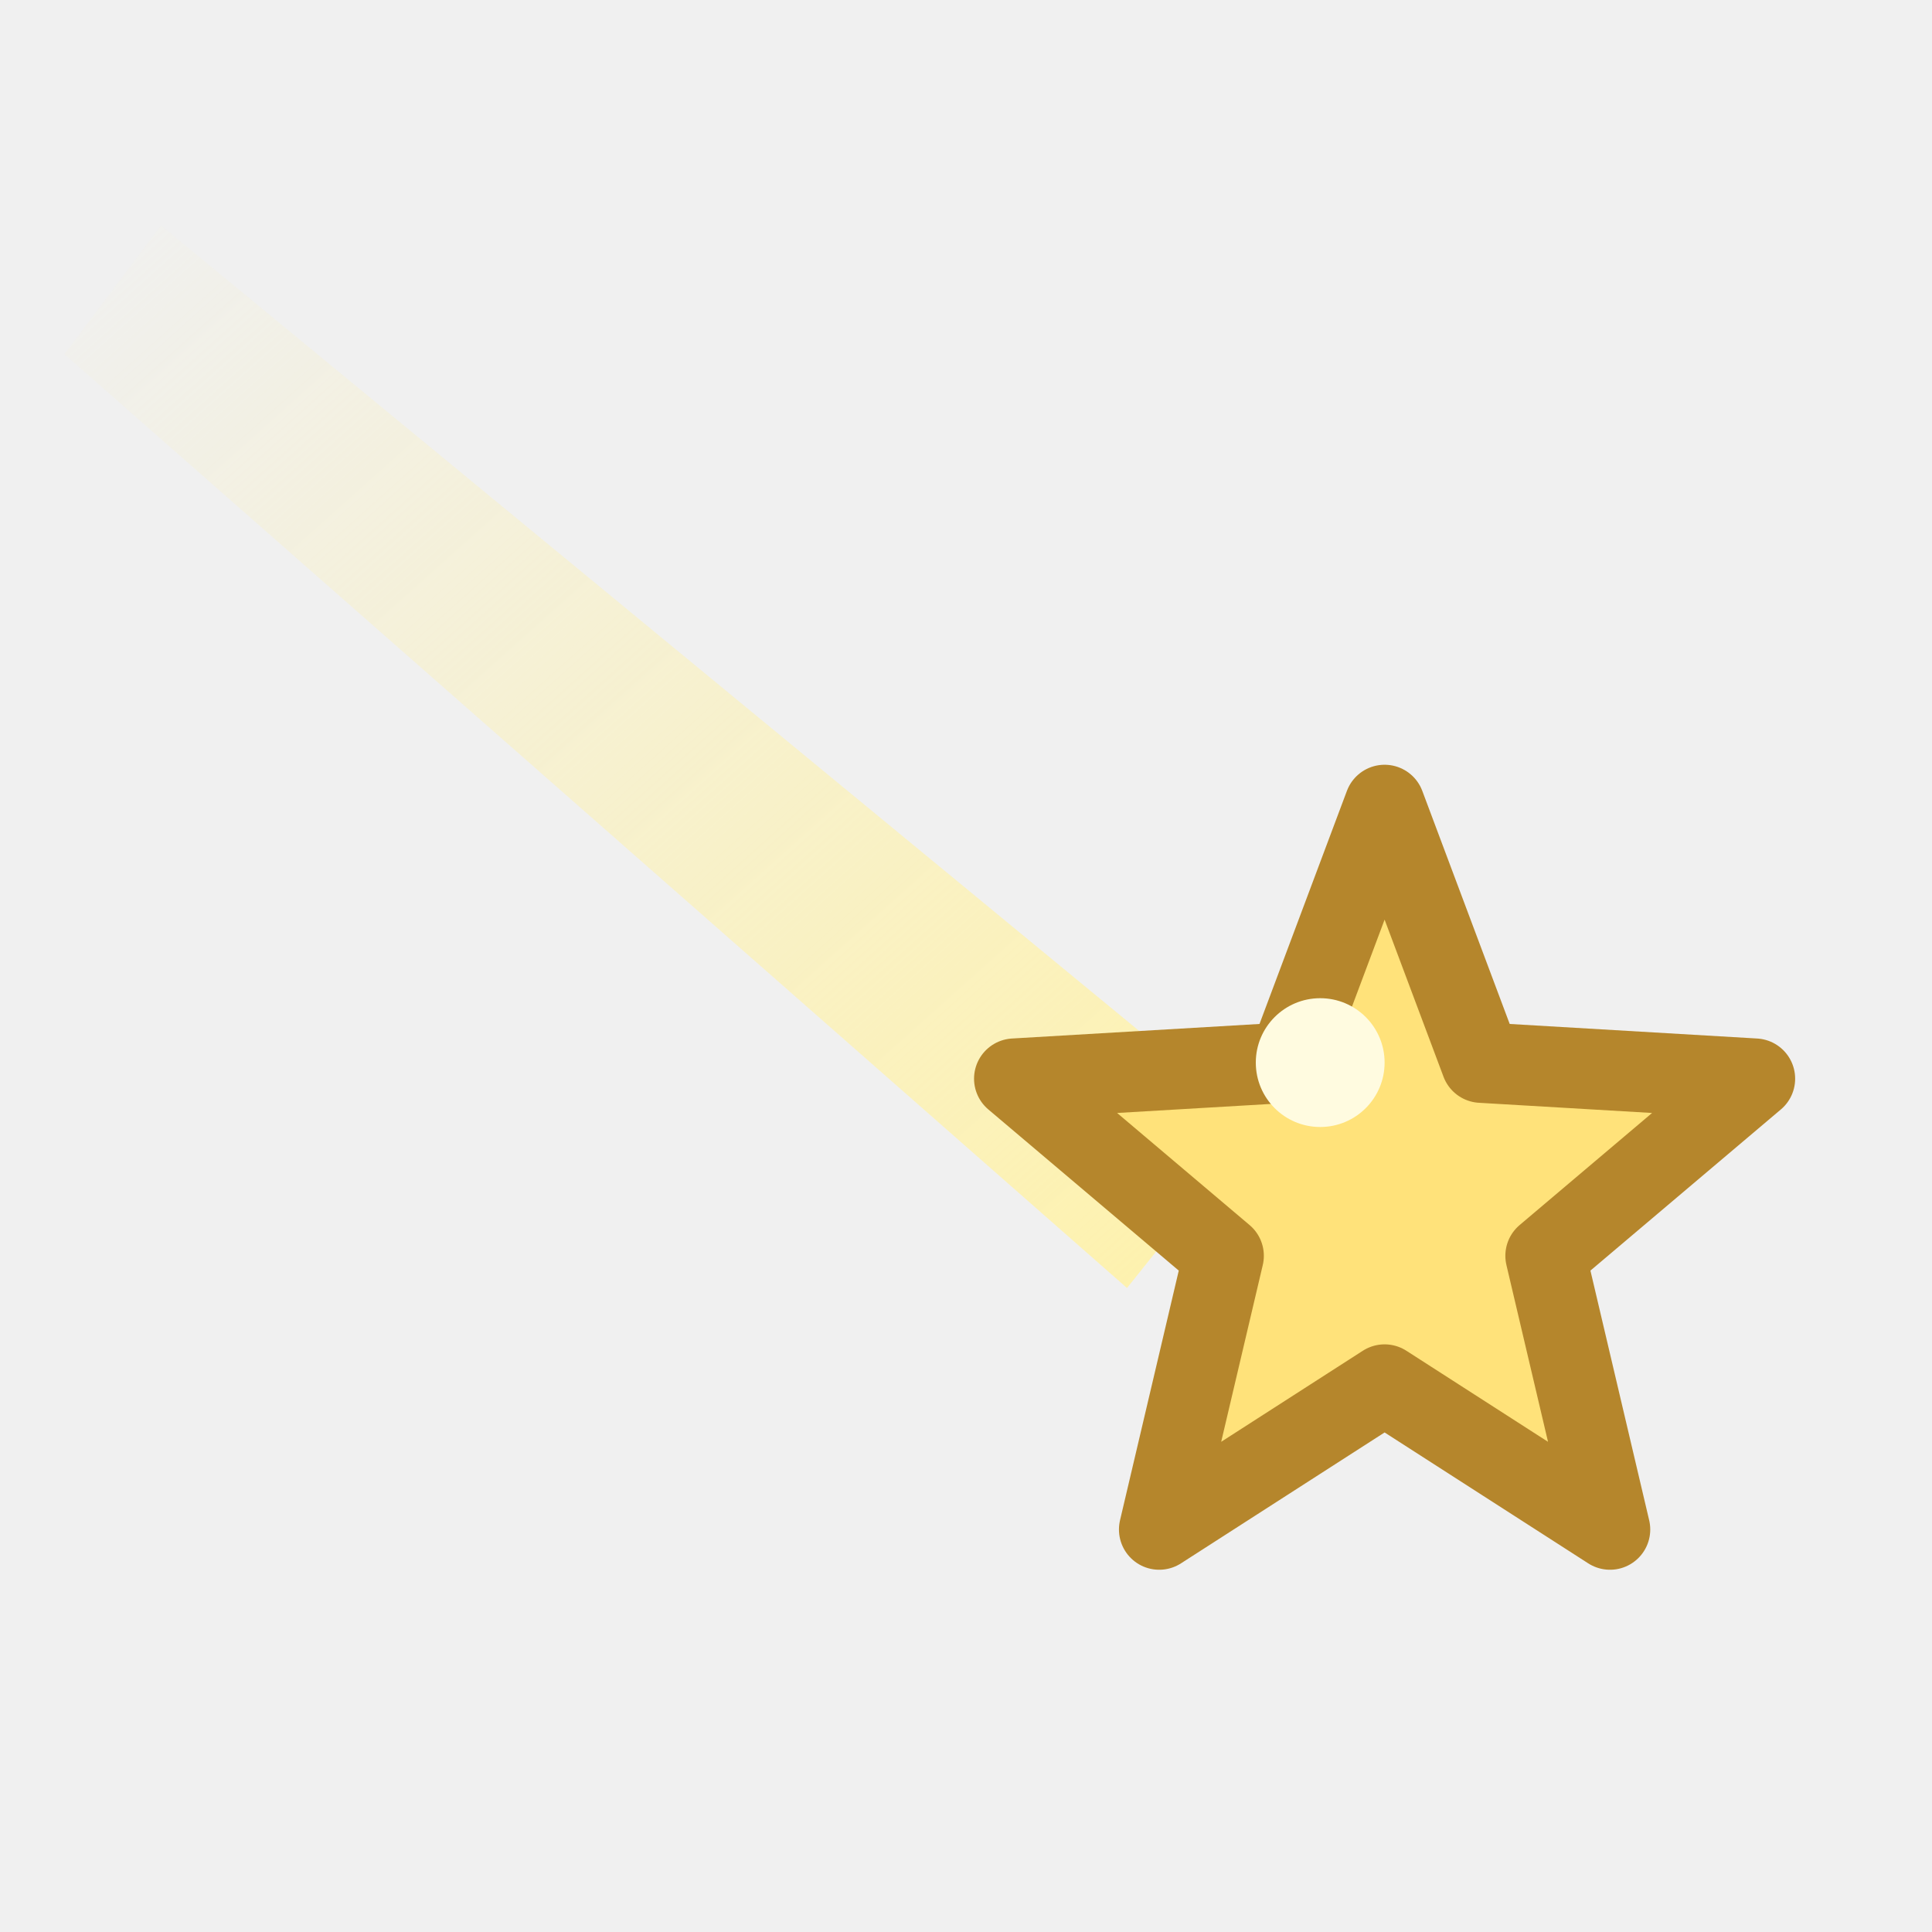
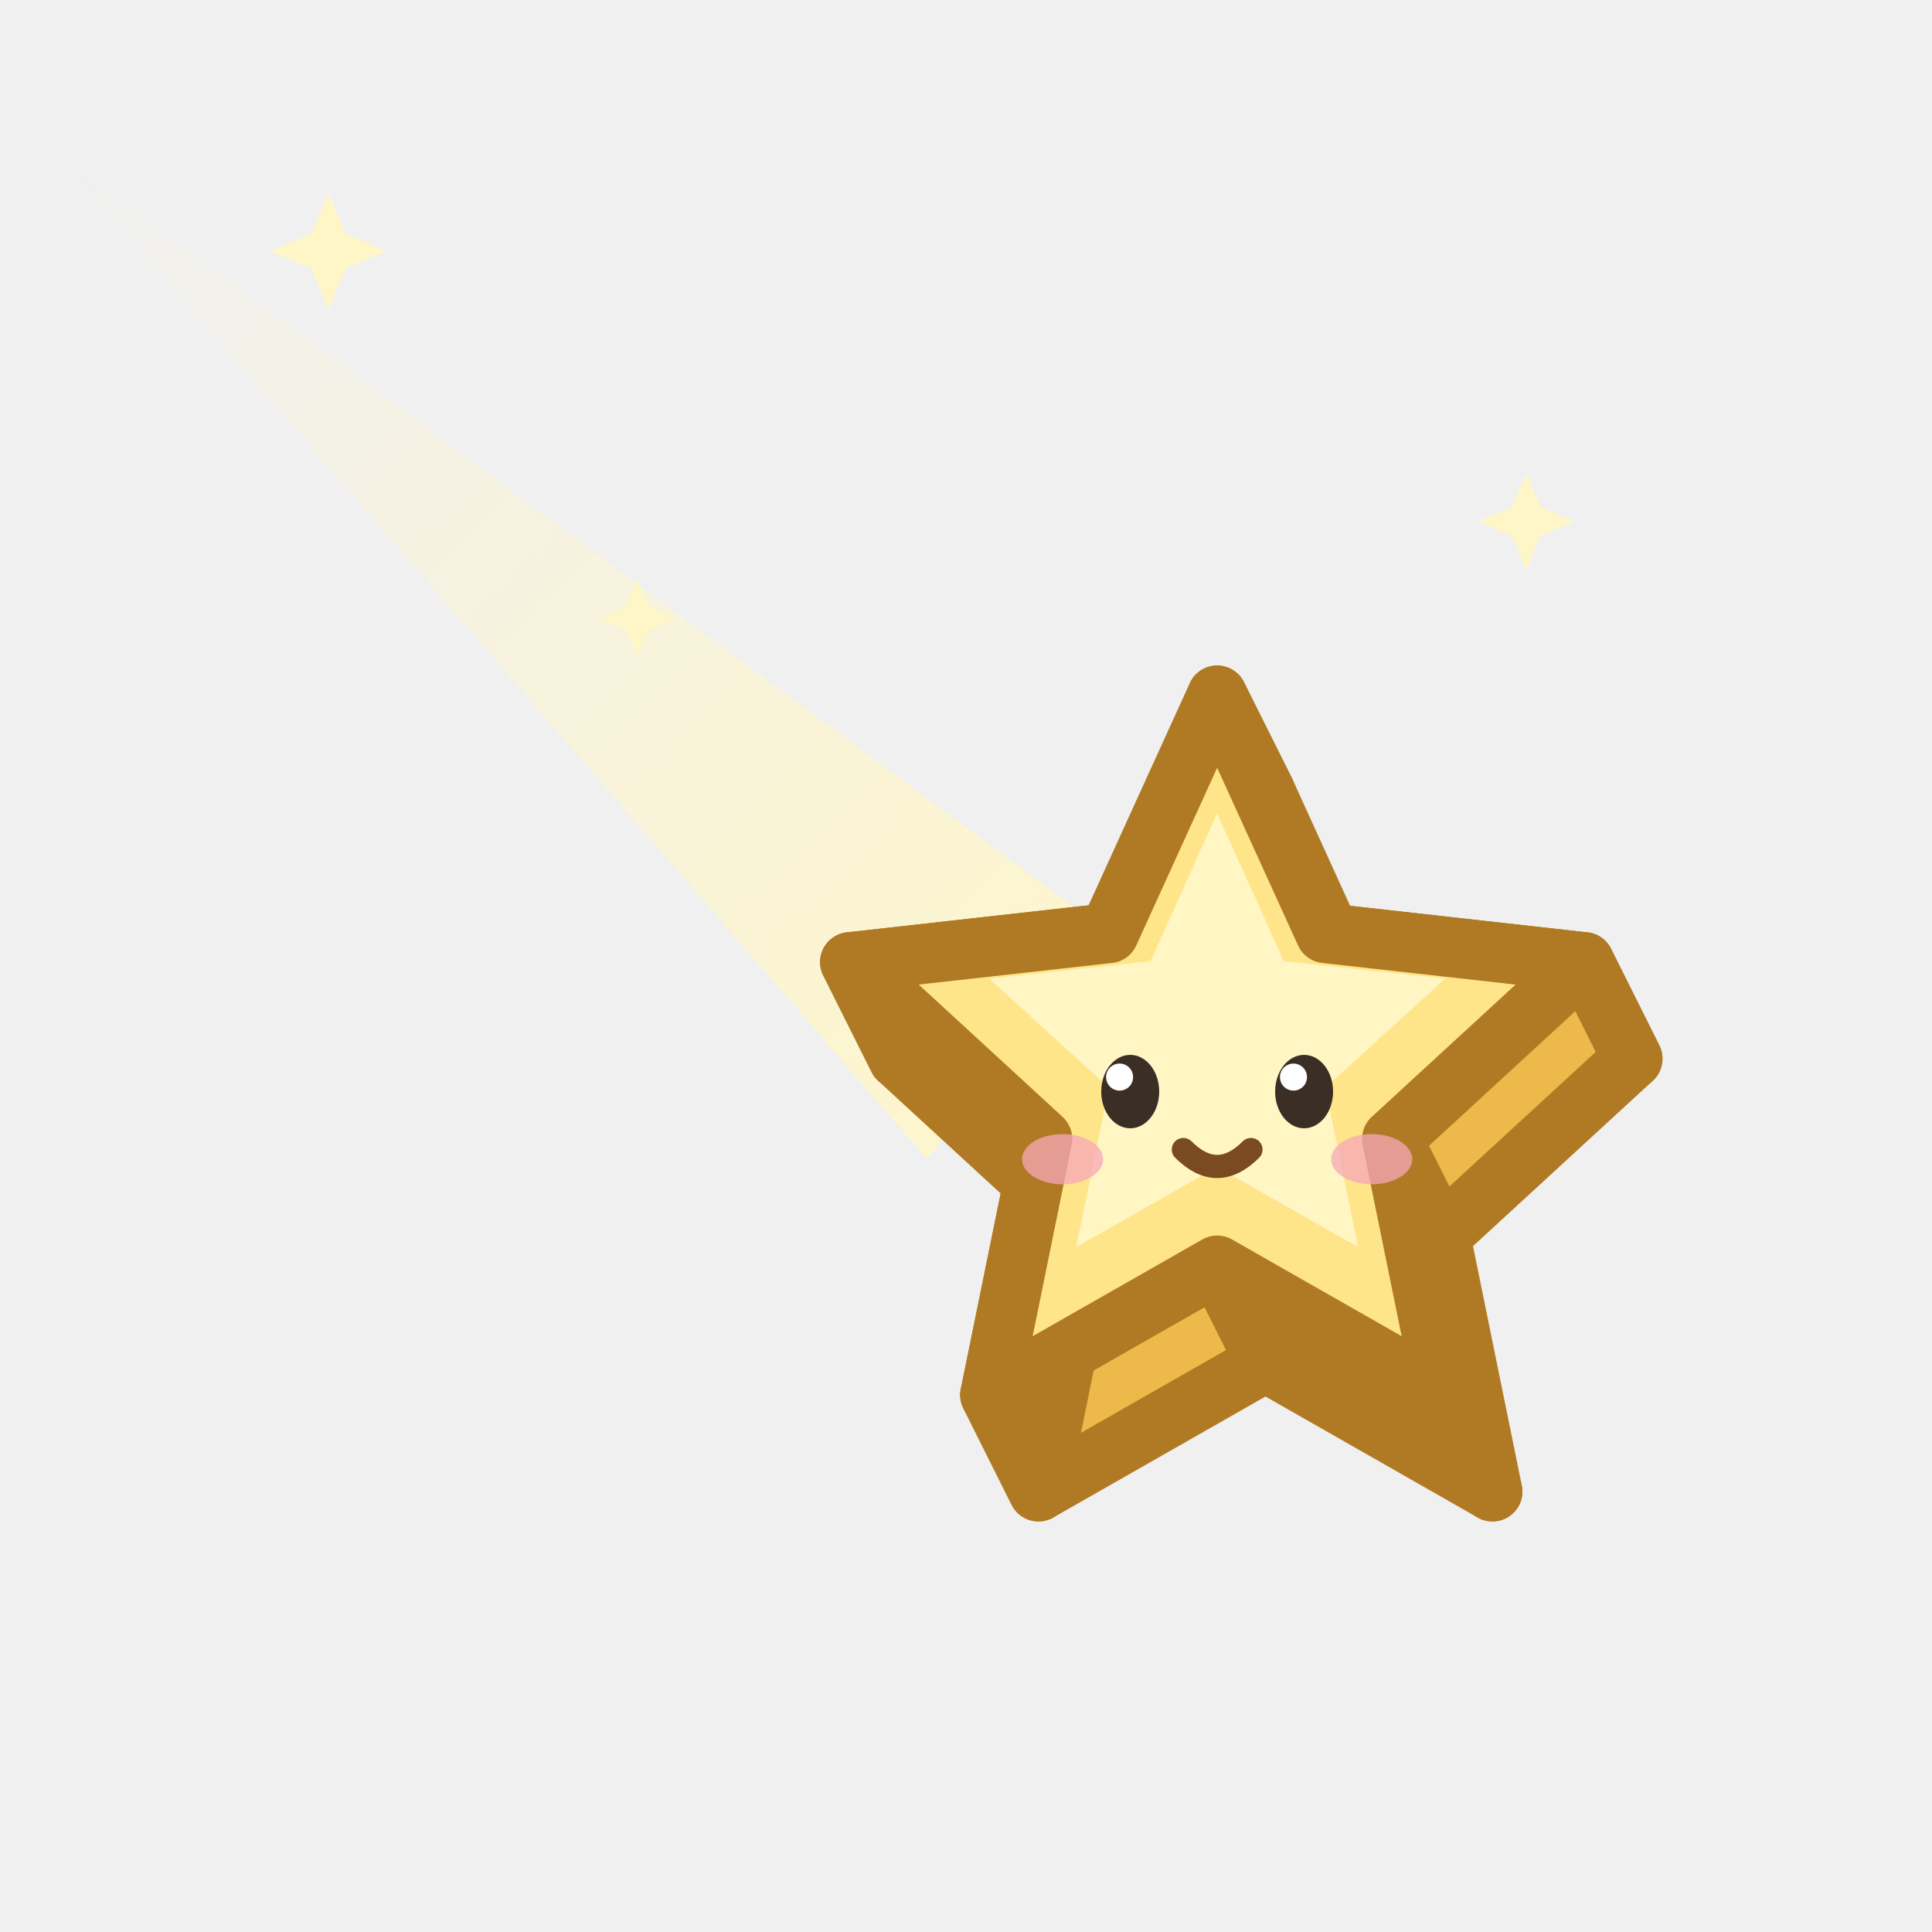
- <svg xmlns="http://www.w3.org/2000/svg" viewBox="0 0 120 120">
+ <svg xmlns="http://www.w3.org/2000/svg" viewBox="0 0 200 200">
  <defs>
-     <linearGradient id="t" x1="1" y1="1" x2="0" y2="0">
-       <stop offset="0" stop-color="#fff2a8" stop-opacity=".95" />
-       <stop offset="1" stop-color="#fff2a8" stop-opacity="0" />
+     <linearGradient id="tl" x1="0" y1="0" x2="1" y2="1">
+       <stop offset="0" stop-color="#fff6c8" stop-opacity="0" />
+       <stop offset="1" stop-color="#fff6c8" stop-opacity=".95" />
    </linearGradient>
  </defs>
-   <path d="M78 70 L10 14 L4 22 L70 80 Z" fill="url(#t)" />
-   <path d="M86 50 L92 66 L109 67 L96 78 L100 95 L86 86 L72 95 L76 78 L63 67 L80 66 Z" fill="#ffe27a" stroke="#b5862c" stroke-width="5" stroke-linejoin="round" />
-   <circle cx="82" cy="66" r="4" fill="#fffbe0" />
+   <path d="M6 16 L114 96 L96 120 Z" fill="url(#tl)" />
+   <path d="M126.0 72.0L137.2 96.6L142.2 106.6L131.0 82.0Z" fill="#ecb94a" stroke="#b07a24" stroke-width="6.2" stroke-linecap="round" stroke-linejoin="round" />
+   <path d="M137.2 96.6L164.0 99.6L169.0 109.6L142.2 106.6Z" fill="#ecb94a" stroke="#b07a24" stroke-width="6.2" stroke-linecap="round" stroke-linejoin="round" />
+   <path d="M164.0 99.6L144.1 117.9L149.1 127.9L169.0 109.6Z" fill="#ecb94a" stroke="#b07a24" stroke-width="6.2" stroke-linecap="round" stroke-linejoin="round" />
+   <path d="M144.1 117.9L149.5 144.4L154.5 154.4L149.1 127.9Z" fill="#ecb94a" stroke="#b07a24" stroke-width="6.2" stroke-linecap="round" stroke-linejoin="round" />
+   <path d="M149.5 144.4L126.0 131.0L131.0 141.0L154.5 154.4Z" fill="#ecb94a" stroke="#b07a24" stroke-width="6.2" stroke-linecap="round" stroke-linejoin="round" />
+   <path d="M126.0 131.0L102.5 144.4L107.5 154.4L131.0 141.0Z" fill="#ecb94a" stroke="#b07a24" stroke-width="6.2" stroke-linecap="round" stroke-linejoin="round" />
+   <path d="M102.5 144.4L107.9 117.9L112.9 127.9L107.5 154.4Z" fill="#ecb94a" stroke="#b07a24" stroke-width="6.2" stroke-linecap="round" stroke-linejoin="round" />
+   <path d="M107.9 117.9L88.0 99.6L93.0 109.6L112.9 127.9Z" fill="#ecb94a" stroke="#b07a24" stroke-width="6.2" stroke-linecap="round" stroke-linejoin="round" />
+   <path d="M88.0 99.6L114.8 96.6L119.8 106.6L93.0 109.6Z" fill="#ecb94a" stroke="#b07a24" stroke-width="6.2" stroke-linecap="round" stroke-linejoin="round" />
+   <path d="M114.8 96.6L126.0 72.0L131.0 82.0L119.8 106.6Z" fill="#ecb94a" stroke="#b07a24" stroke-width="6.2" stroke-linecap="round" stroke-linejoin="round" />
+   <path d="M126.0 72.0L137.2 96.6L164.0 99.6L144.1 117.9L149.5 144.4L126.0 131.0L102.5 144.4L107.9 117.9L88.0 99.6L114.8 96.6Z" fill="#ffe58a" stroke="#b07a24" stroke-width="6.2" stroke-linecap="round" stroke-linejoin="round" />
+   <path d="M126.0 84.2L132.9 99.5L149.6 101.3L137.2 112.6L140.6 129.1L126.0 120.8L111.4 129.1L114.8 112.6L102.4 101.3L119.1 99.5Z" fill="#fff6c4" />
+   <ellipse cx="117.0" cy="113.0" rx="3.0" ry="3.8" fill="#3a2e25" />
+   <circle cx="115.9" cy="111.5" r="1.4" fill="#ffffff" />
+   <ellipse cx="135.0" cy="113.0" rx="3.0" ry="3.8" fill="#3a2e25" />
+   <circle cx="133.9" cy="111.5" r="1.4" fill="#ffffff" />
+   <path d="M122.5 119.0q3.5 3.5 7 0" fill="none" stroke="#7a4a20" stroke-width="2.4" stroke-linecap="round" stroke-linejoin="round" />
+   <ellipse cx="110.0" cy="120.0" rx="4.2" ry="2.6" fill="#f6a7b8" opacity=".75" />
+   <ellipse cx="142.0" cy="120.0" rx="4.2" ry="2.6" fill="#f6a7b8" opacity=".75" />
+   <path d="M34 20L35.8 24.2L40 26L35.8 27.8L34 32L32.2 27.8L28 26L32.2 24.2Z" fill="#fff6c8" />
+   <path d="M66 60L67.2 62.8L70 64L67.2 65.2L66 68L64.8 65.2L62 64L64.8 62.8Z" fill="#fff6c8" />
+   <path d="M158 49L159.5 52.5L163 54L159.5 55.5L158 59L156.5 55.5L153 54L156.5 52.5Z" fill="#fff6c8" />
</svg>
